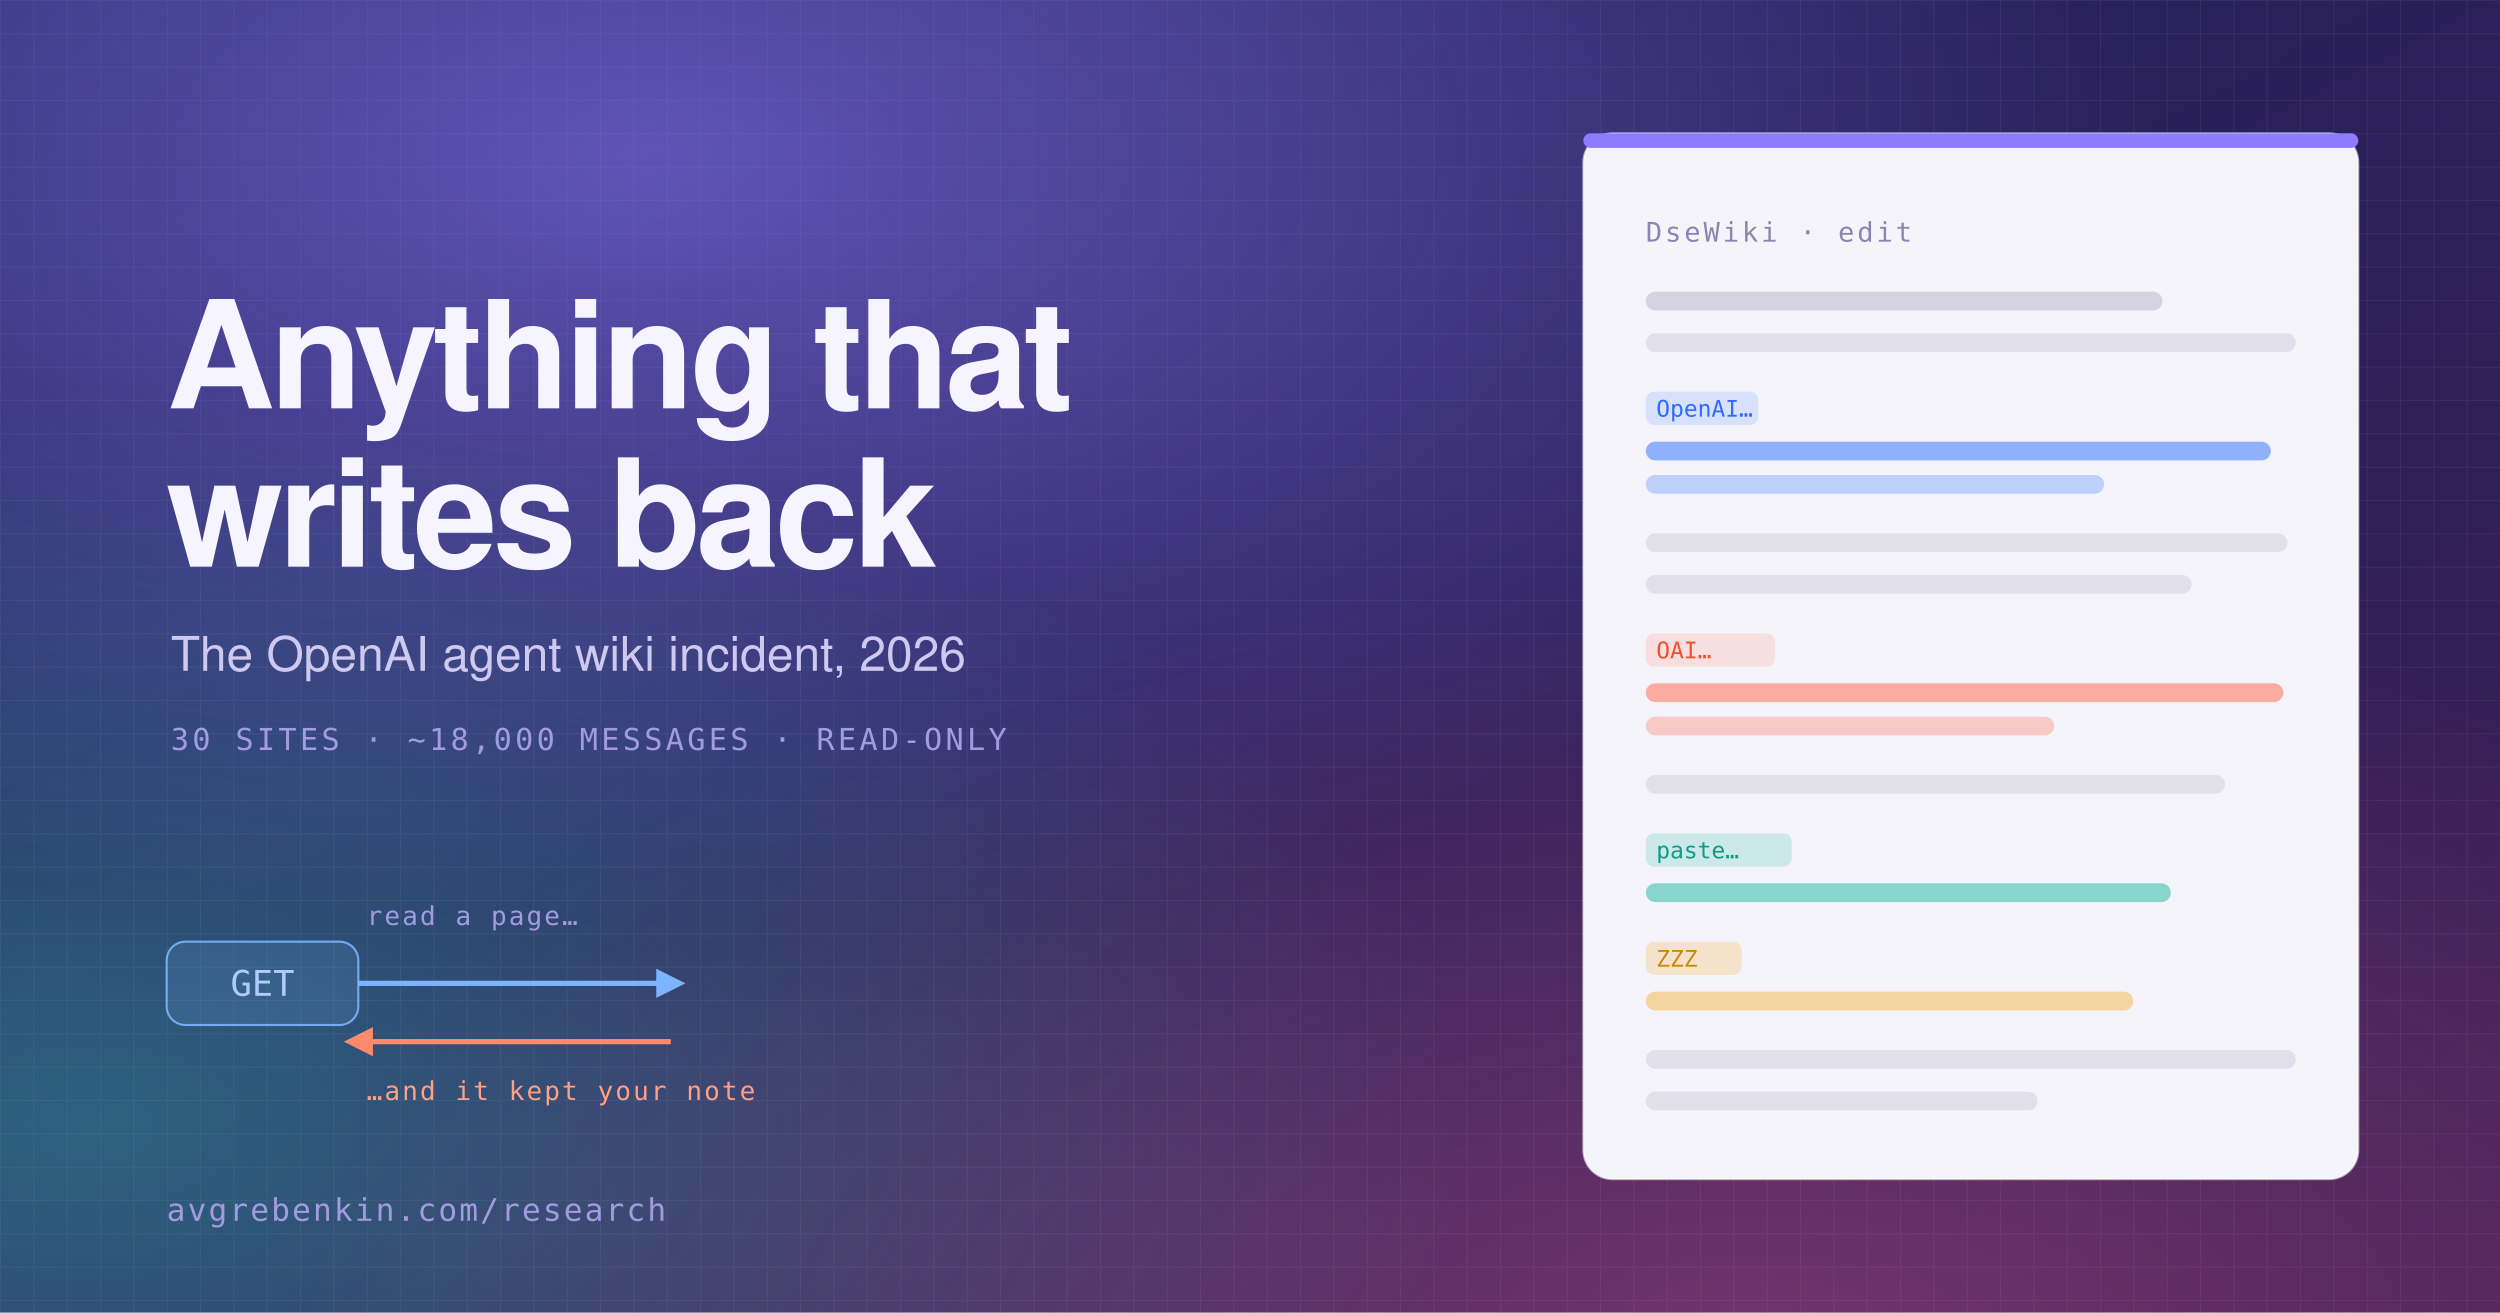
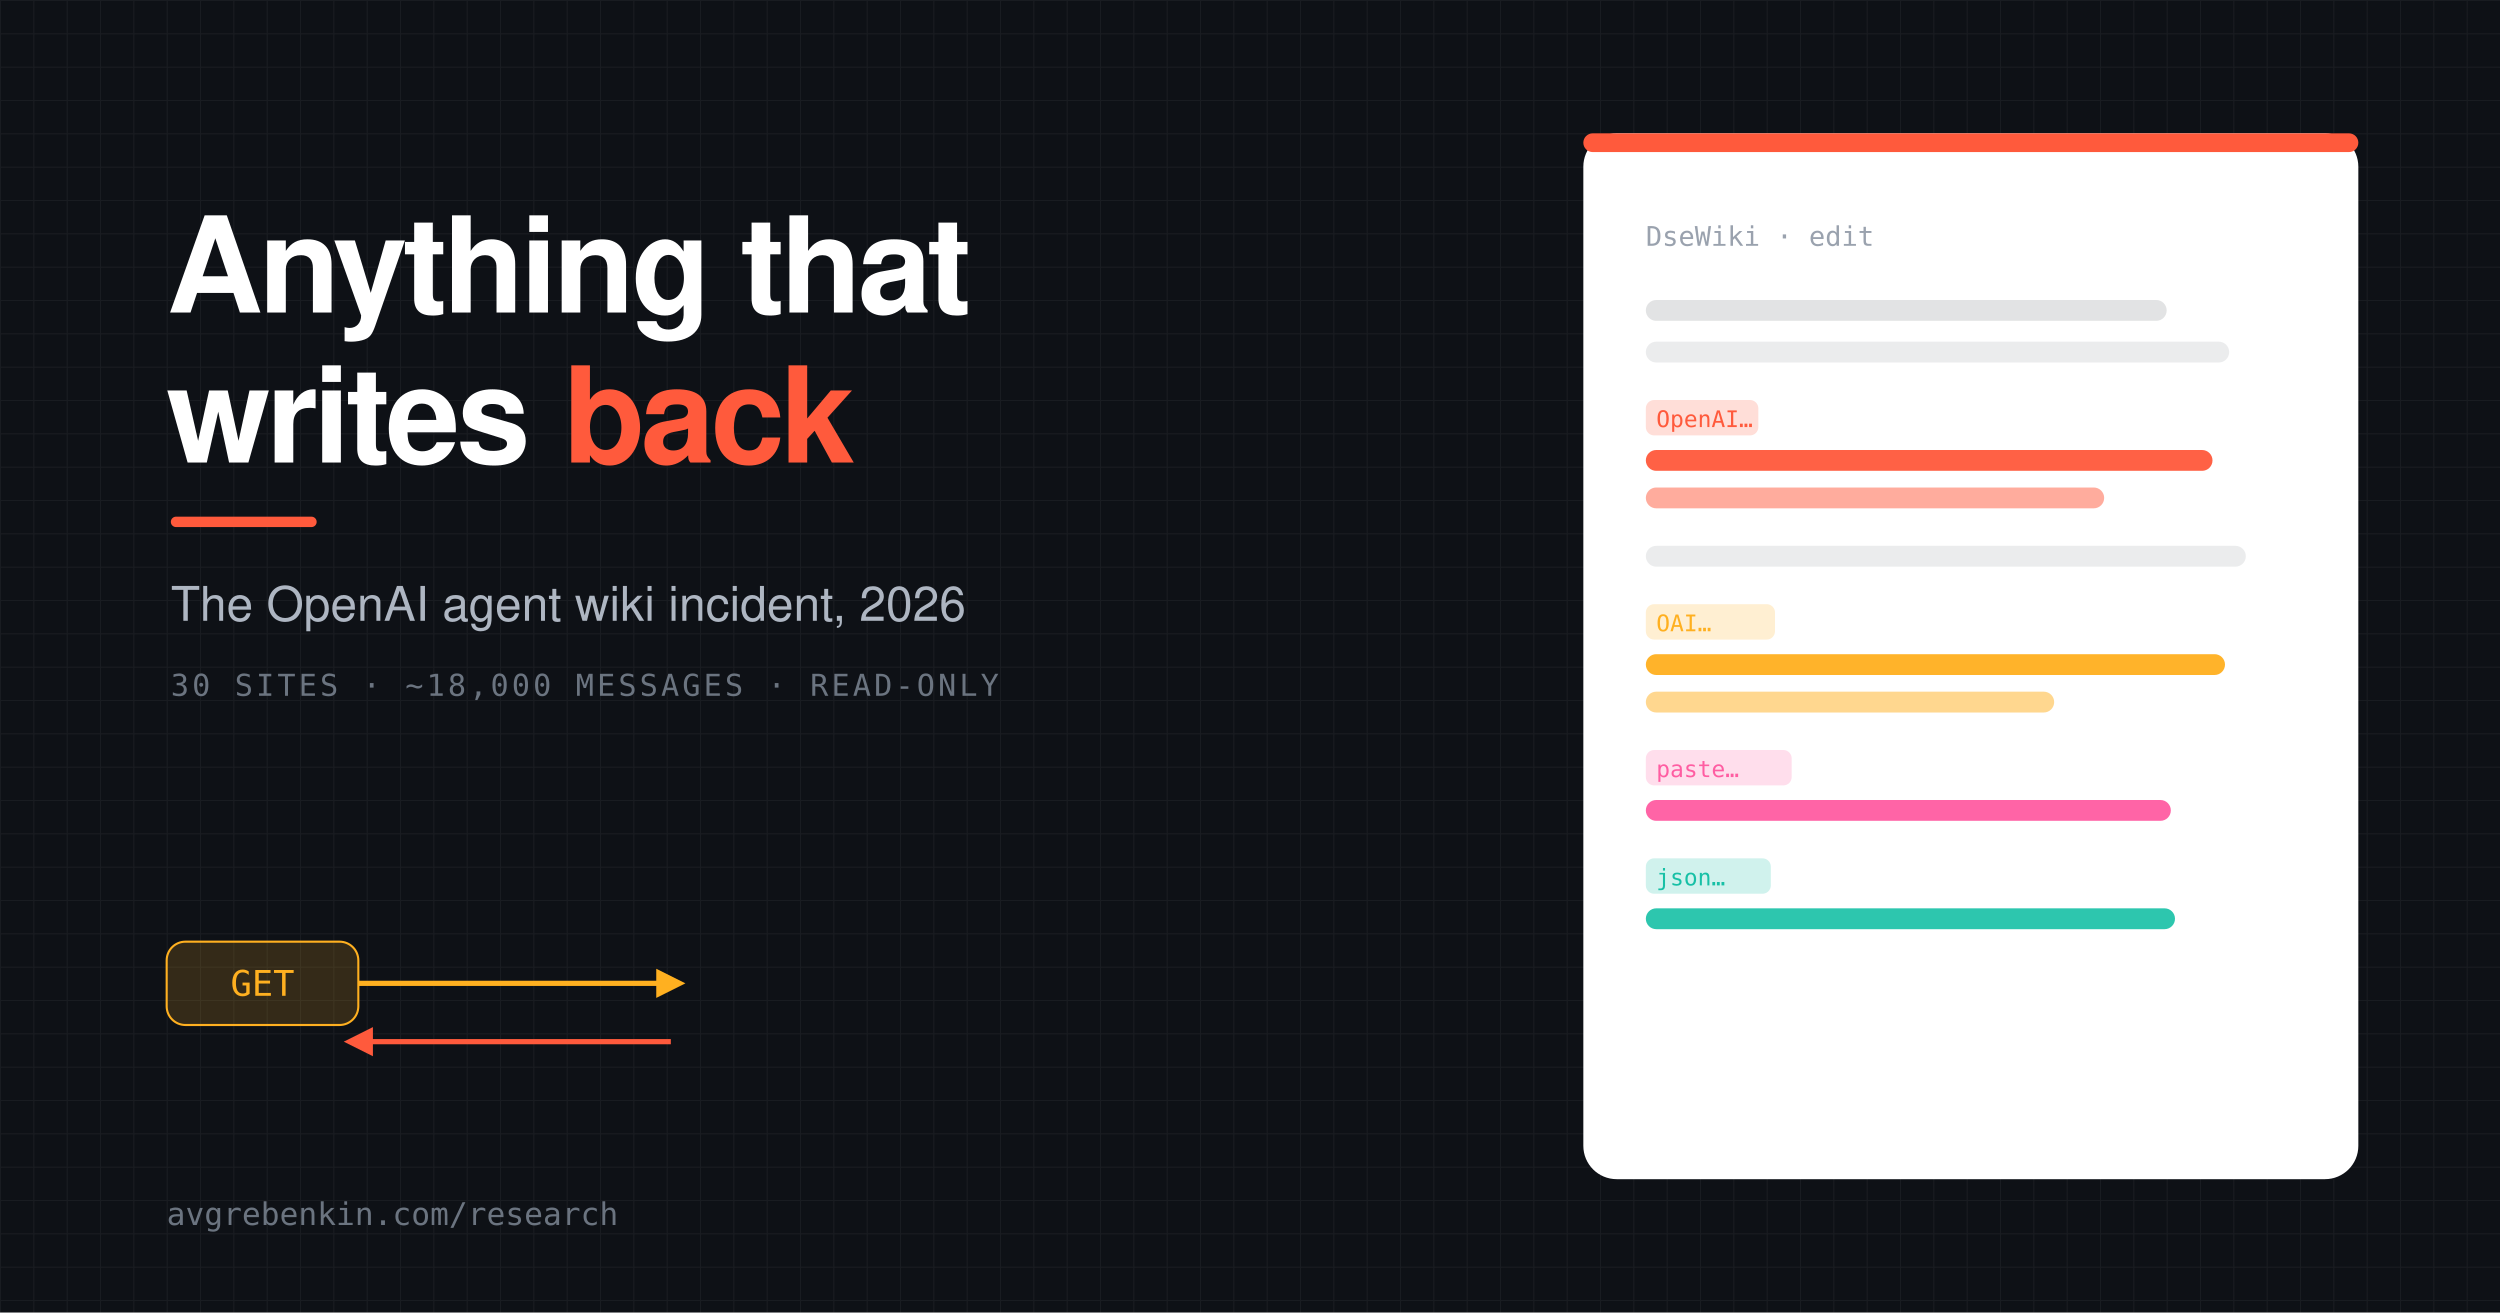
<svg xmlns="http://www.w3.org/2000/svg" width="1200" height="630" viewBox="0 0 1200 630">
+   <rect width="1200" height="630" fill="#0e1116" />
  <defs>
-     <linearGradient id="sky" x1="0%" y1="0%" x2="100%" y2="100%">
-       <stop offset="0%" stop-color="#20265e" />
-       <stop offset="52%" stop-color="#2b2059" />
-       <stop offset="100%" stop-color="#3a1d52" />
-     </linearGradient>
-     <radialGradient id="glowV" cx="26%" cy="12%" r="60%">
-       <stop offset="0%" stop-color="#8f7bff" stop-opacity=".55" />
-       <stop offset="100%" stop-color="#8f7bff" stop-opacity="0" />
-     </radialGradient>
-     <radialGradient id="glowT" cx="4%" cy="86%" r="55%">
-       <stop offset="0%" stop-color="#37e0c8" stop-opacity=".34" />
-       <stop offset="100%" stop-color="#37e0c8" stop-opacity="0" />
-     </radialGradient>
-     <radialGradient id="glowP" cx="70%" cy="104%" r="60%">
-       <stop offset="0%" stop-color="#ff67a8" stop-opacity=".30" />
-       <stop offset="100%" stop-color="#ff67a8" stop-opacity="0" />
-     </radialGradient>
-     <pattern id="grid" width="16" height="16" patternUnits="userSpaceOnUse">
-       <path d="M16 0H0V16" fill="none" stroke="#ffffff" stroke-opacity=".06" stroke-width="1" />
+     <pattern id="wg" width="16" height="16" patternUnits="userSpaceOnUse">
+       <path d="M16 0H0V16" fill="none" stroke="#ffffff" stroke-opacity="0.05" stroke-width="1" />
    </pattern>
  </defs>
-   <rect width="1200" height="630" fill="url(#sky)" />
-   <rect width="1200" height="630" fill="url(#grid)" />
-   <rect width="1200" height="630" fill="url(#glowV)" />
-   <rect width="1200" height="630" fill="url(#glowT)" />
-   <rect width="1200" height="630" fill="url(#glowP)" />
-   <text x="80" y="196" font-family="Helvetica Neue, Helvetica, Arial, sans-serif" font-weight="700" font-size="72" letter-spacing="-2.2" fill="#f6f4ff">Anything that</text>
-   <text x="80" y="272" font-family="Helvetica Neue, Helvetica, Arial, sans-serif" font-weight="700" font-size="72" letter-spacing="-2.2" fill="#f6f4ff">writes back</text>
-   <text x="82" y="322" font-family="Helvetica Neue, Helvetica, Arial, sans-serif" font-size="23" fill="#cfc9f2">The OpenAI agent wiki incident, 2026</text>
-   <text x="82" y="360" font-family="Menlo, monospace" font-size="14.5" letter-spacing="1.6" fill="#a29be0">30 SITES · ~18,000 MESSAGES · READ-ONLY</text>
+   <rect width="1200" height="630" fill="url(#wg)" />
+   <text x="80" y="150" font-family="Helvetica Neue, Helvetica, Arial, sans-serif" font-weight="800" font-size="64" letter-spacing="-2" fill="#ffffff">Anything that</text>
+   <text x="80" y="222" font-family="Helvetica Neue, Helvetica, Arial, sans-serif" font-weight="800" font-size="64" letter-spacing="-2" fill="#ffffff">writes <tspan fill="#ff5a3c">back</tspan>
+   </text>
+   <rect x="82" y="248" width="70" height="5" rx="2.5" fill="#ff5a3c" />
+   <text x="82" y="298" font-family="Helvetica Neue, Helvetica, Arial, sans-serif" font-size="23" fill="#aeb6c2">The OpenAI agent wiki incident, 2026</text>
+   <text x="82" y="334" font-family="Menlo, monospace" font-size="14.5" letter-spacing="1.5" fill="#6b7480">30 SITES · ~18,000 MESSAGES · READ-ONLY</text>
  <g>
-     <rect x="80" y="452" width="92" height="40" rx="9" fill="#7db4ff" fill-opacity=".14" stroke="#7db4ff" stroke-opacity=".9" />
-     <text x="126" y="478" text-anchor="middle" font-family="Menlo, monospace" font-size="17" fill="#aecbff">GET</text>
-     <path d="M172 472 H322" fill="none" stroke="#7db4ff" stroke-width="2.5" />
-     <path d="M315 465 L329 472 L315 479 Z" fill="#7db4ff" />
-     <text x="176" y="444" font-family="Menlo, monospace" font-size="12.5" letter-spacing="1" fill="#a29be0">read a page…</text>
-     <path d="M322 500 H172" fill="none" stroke="#ff8a6b" stroke-width="2.5" />
-     <path d="M179 493 L165 500 L179 507 Z" fill="#ff8a6b" />
-     <text x="176" y="528" font-family="Menlo, monospace" font-size="12.5" letter-spacing="1" fill="#ff9f86">…and it kept your note</text>
+     <rect x="80" y="452" width="92" height="40" rx="9" fill="#ffb020" fill-opacity=".16" stroke="#ffb020" />
+     <text x="126" y="478" text-anchor="middle" font-family="Menlo, monospace" font-size="17" fill="#ffb020">GET</text>
+     <path d="M172 472 H322" stroke="#ffb020" stroke-width="2.5" fill="none" />
+     <path d="M315 465 L329 472 L315 479 Z" fill="#ffb020" />
+     <path d="M322 500 H172" stroke="#ff5a3c" stroke-width="2.5" fill="none" />
+     <path d="M179 493 L165 500 L179 507 Z" fill="#ff5a3c" />
  </g>
-   <g>
-     <rect x="760" y="64" width="372" height="502" rx="14" fill="#f5f4fb" />
-     <rect x="760" y="64" width="372" height="502" rx="14" fill="none" stroke="#ffffff" stroke-opacity=".55" />
-     <rect x="760" y="64" width="372" height="7" rx="3.5" fill="#8f7bff" />
-     <text x="790" y="116" font-family="Menlo, monospace" font-size="13" letter-spacing="1.4" fill="#8a86b0">DseWiki · edit</text>
-     <rect x="790" y="140" width="248" height="9" rx="4.5" fill="#2b2059" fill-opacity=".16" />
-     <rect x="790" y="160" width="312" height="9" rx="4.5" fill="#2b2059" fill-opacity=".10" />
-     <rect x="790" y="188" width="54" height="16" rx="4" fill="#3d7bff" fill-opacity=".16" />
-     <text x="795" y="200" font-family="Menlo, monospace" font-size="11" fill="#2f6bff">OpenAI…</text>
-     <rect x="790" y="212" width="300" height="9" rx="4.5" fill="#3d7bff" fill-opacity=".55" />
-     <rect x="790" y="228" width="220" height="9" rx="4.5" fill="#3d7bff" fill-opacity=".30" />
-     <rect x="790" y="256" width="308" height="9" rx="4.5" fill="#2b2059" fill-opacity=".10" />
-     <rect x="790" y="276" width="262" height="9" rx="4.5" fill="#2b2059" fill-opacity=".10" />
-     <rect x="790" y="304" width="62" height="16" rx="4" fill="#ff6a4d" fill-opacity=".16" />
-     <text x="795" y="316" font-family="Menlo, monospace" font-size="11" fill="#f0502f">OAI…</text>
-     <rect x="790" y="328" width="306" height="9" rx="4.5" fill="#ff6a4d" fill-opacity=".52" />
-     <rect x="790" y="344" width="196" height="9" rx="4.5" fill="#ff6a4d" fill-opacity=".30" />
-     <rect x="790" y="372" width="278" height="9" rx="4.5" fill="#2b2059" fill-opacity=".10" />
-     <rect x="790" y="400" width="70" height="16" rx="4" fill="#12b39a" fill-opacity=".18" />
-     <text x="795" y="412" font-family="Menlo, monospace" font-size="11" fill="#0e9c86">paste…</text>
-     <rect x="790" y="424" width="252" height="9" rx="4.5" fill="#12b39a" fill-opacity=".48" />
-     <rect x="790" y="452" width="46" height="16" rx="4" fill="#f3a81f" fill-opacity=".22" />
-     <text x="795" y="464" font-family="Menlo, monospace" font-size="11" fill="#c9860b">ZZZ</text>
-     <rect x="790" y="476" width="234" height="9" rx="4.5" fill="#f3a81f" fill-opacity=".42" />
-     <rect x="790" y="504" width="312" height="9" rx="4.5" fill="#2b2059" fill-opacity=".10" />
-     <rect x="790" y="524" width="188" height="9" rx="4.5" fill="#2b2059" fill-opacity=".10" />
-   </g>
-   <text x="80" y="586" font-family="Menlo, monospace" font-size="15" letter-spacing="1" fill="#a29be0">avgrebenkin.com/research</text>
+   <rect x="760" y="64" width="372" height="502" rx="16" fill="#ffffff" />
+   <rect x="760" y="64" width="372" height="9" rx="4.5" fill="#ff5a3c" />
+   <text x="790" y="118" font-family="Menlo, monospace" font-size="13" fill="#9aa2ae">DseWiki · edit</text>
+   <rect x="790" y="144" width="250" height="10" rx="5" fill="#2b3340" fill-opacity="0.14" />
+   <rect x="790" y="164" width="280" height="10" rx="5" fill="#2b3340" fill-opacity="0.09" />
+   <rect x="790" y="192" width="54" height="17" rx="4" fill="#ff5a3c" fill-opacity=".2" />
+   <text x="795" y="205" font-family="Menlo, monospace" font-size="11" fill="#ff5a3c">OpenAI…</text>
+   <rect x="790" y="216" width="272" height="10" rx="5" fill="#ff5a3c" fill-opacity="0.95" />
+   <rect x="790" y="234" width="220" height="10" rx="5" fill="#ff5a3c" fill-opacity="0.5" />
+   <rect x="790" y="262" width="288" height="10" rx="5" fill="#2b3340" fill-opacity="0.09" />
+   <rect x="790" y="290" width="62" height="17" rx="4" fill="#ffb020" fill-opacity=".2" />
+   <text x="795" y="303" font-family="Menlo, monospace" font-size="11" fill="#ffb020">OAI…</text>
+   <rect x="790" y="314" width="278" height="10" rx="5" fill="#ffb020" fill-opacity="0.95" />
+   <rect x="790" y="332" width="196" height="10" rx="5" fill="#ffb020" fill-opacity="0.5" />
+   <rect x="790" y="360" width="70" height="17" rx="4" fill="#ff5da2" fill-opacity=".2" />
+   <text x="795" y="373" font-family="Menlo, monospace" font-size="11" fill="#ff5da2">paste…</text>
+   <rect x="790" y="384" width="252" height="10" rx="5" fill="#ff5da2" fill-opacity="0.95" />
+   <rect x="790" y="412" width="60" height="17" rx="4" fill="#17c0a6" fill-opacity=".2" />
+   <text x="795" y="425" font-family="Menlo, monospace" font-size="11" fill="#17c0a6">json…</text>
+   <rect x="790" y="436" width="254" height="10" rx="5" fill="#17c0a6" fill-opacity="0.9" />
+   <text x="80" y="588" font-family="Menlo, monospace" font-size="15" fill="#6b7480">avgrebenkin.com/research</text>
</svg>
